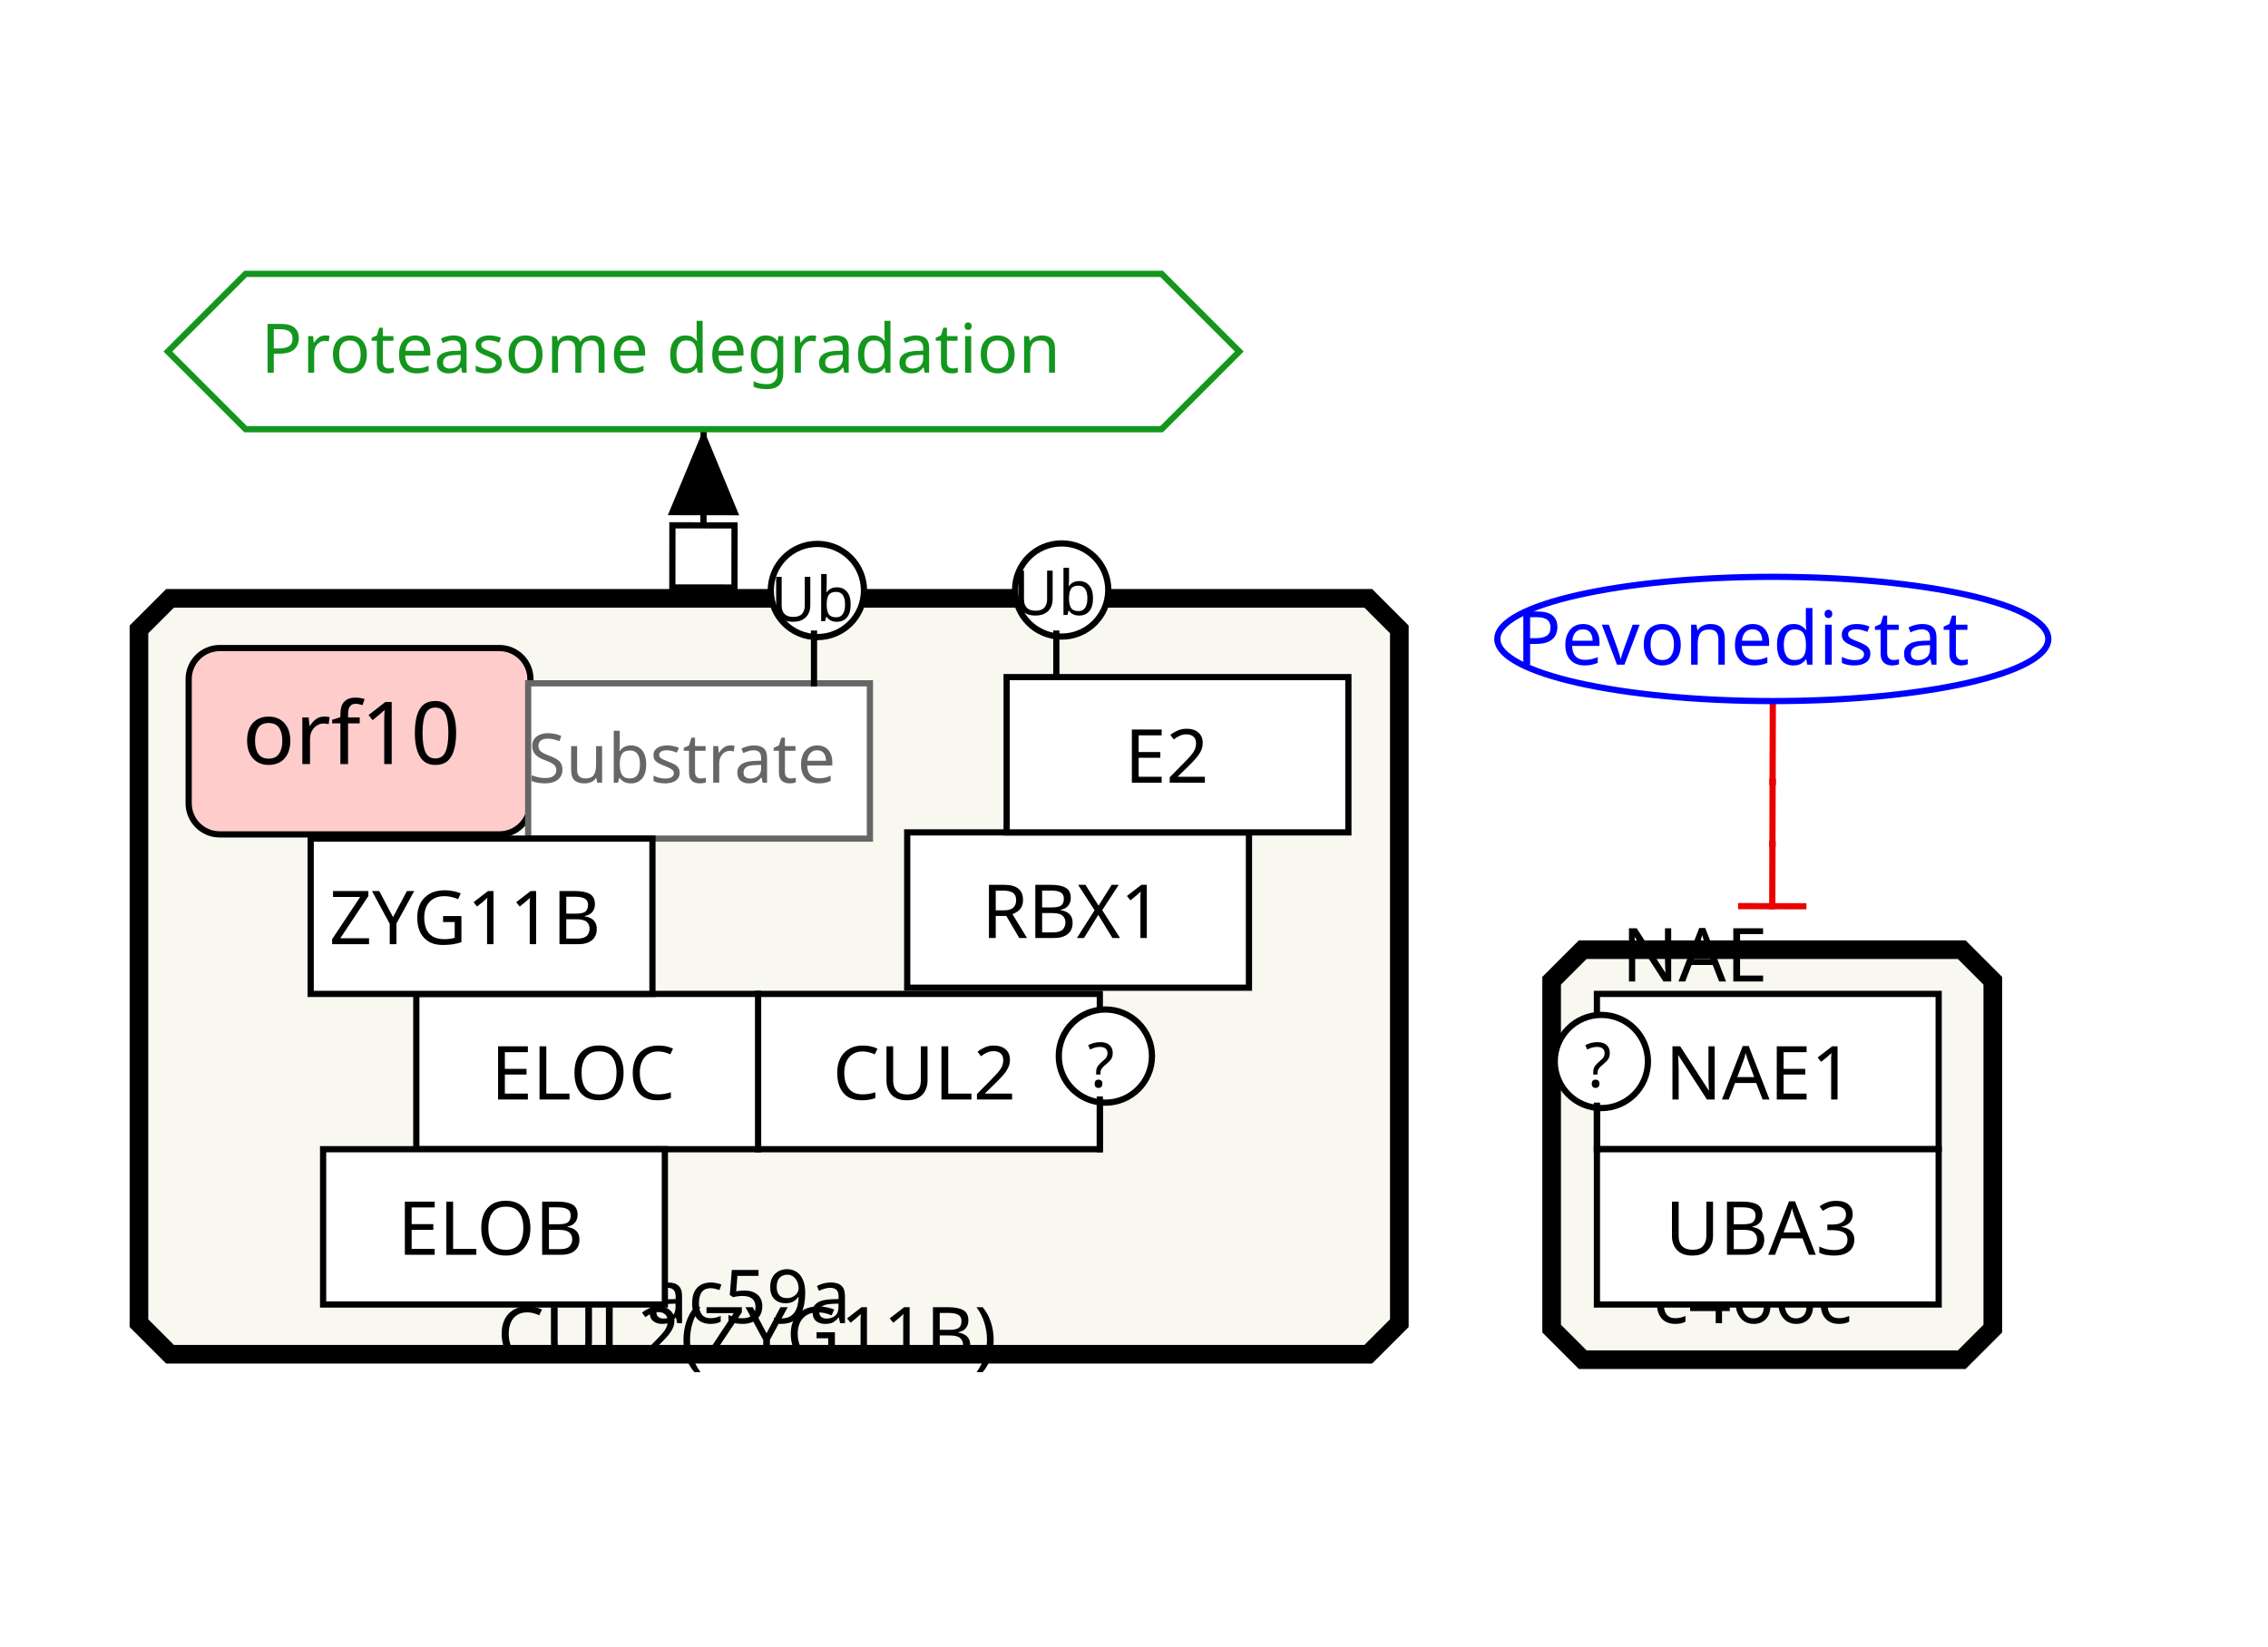
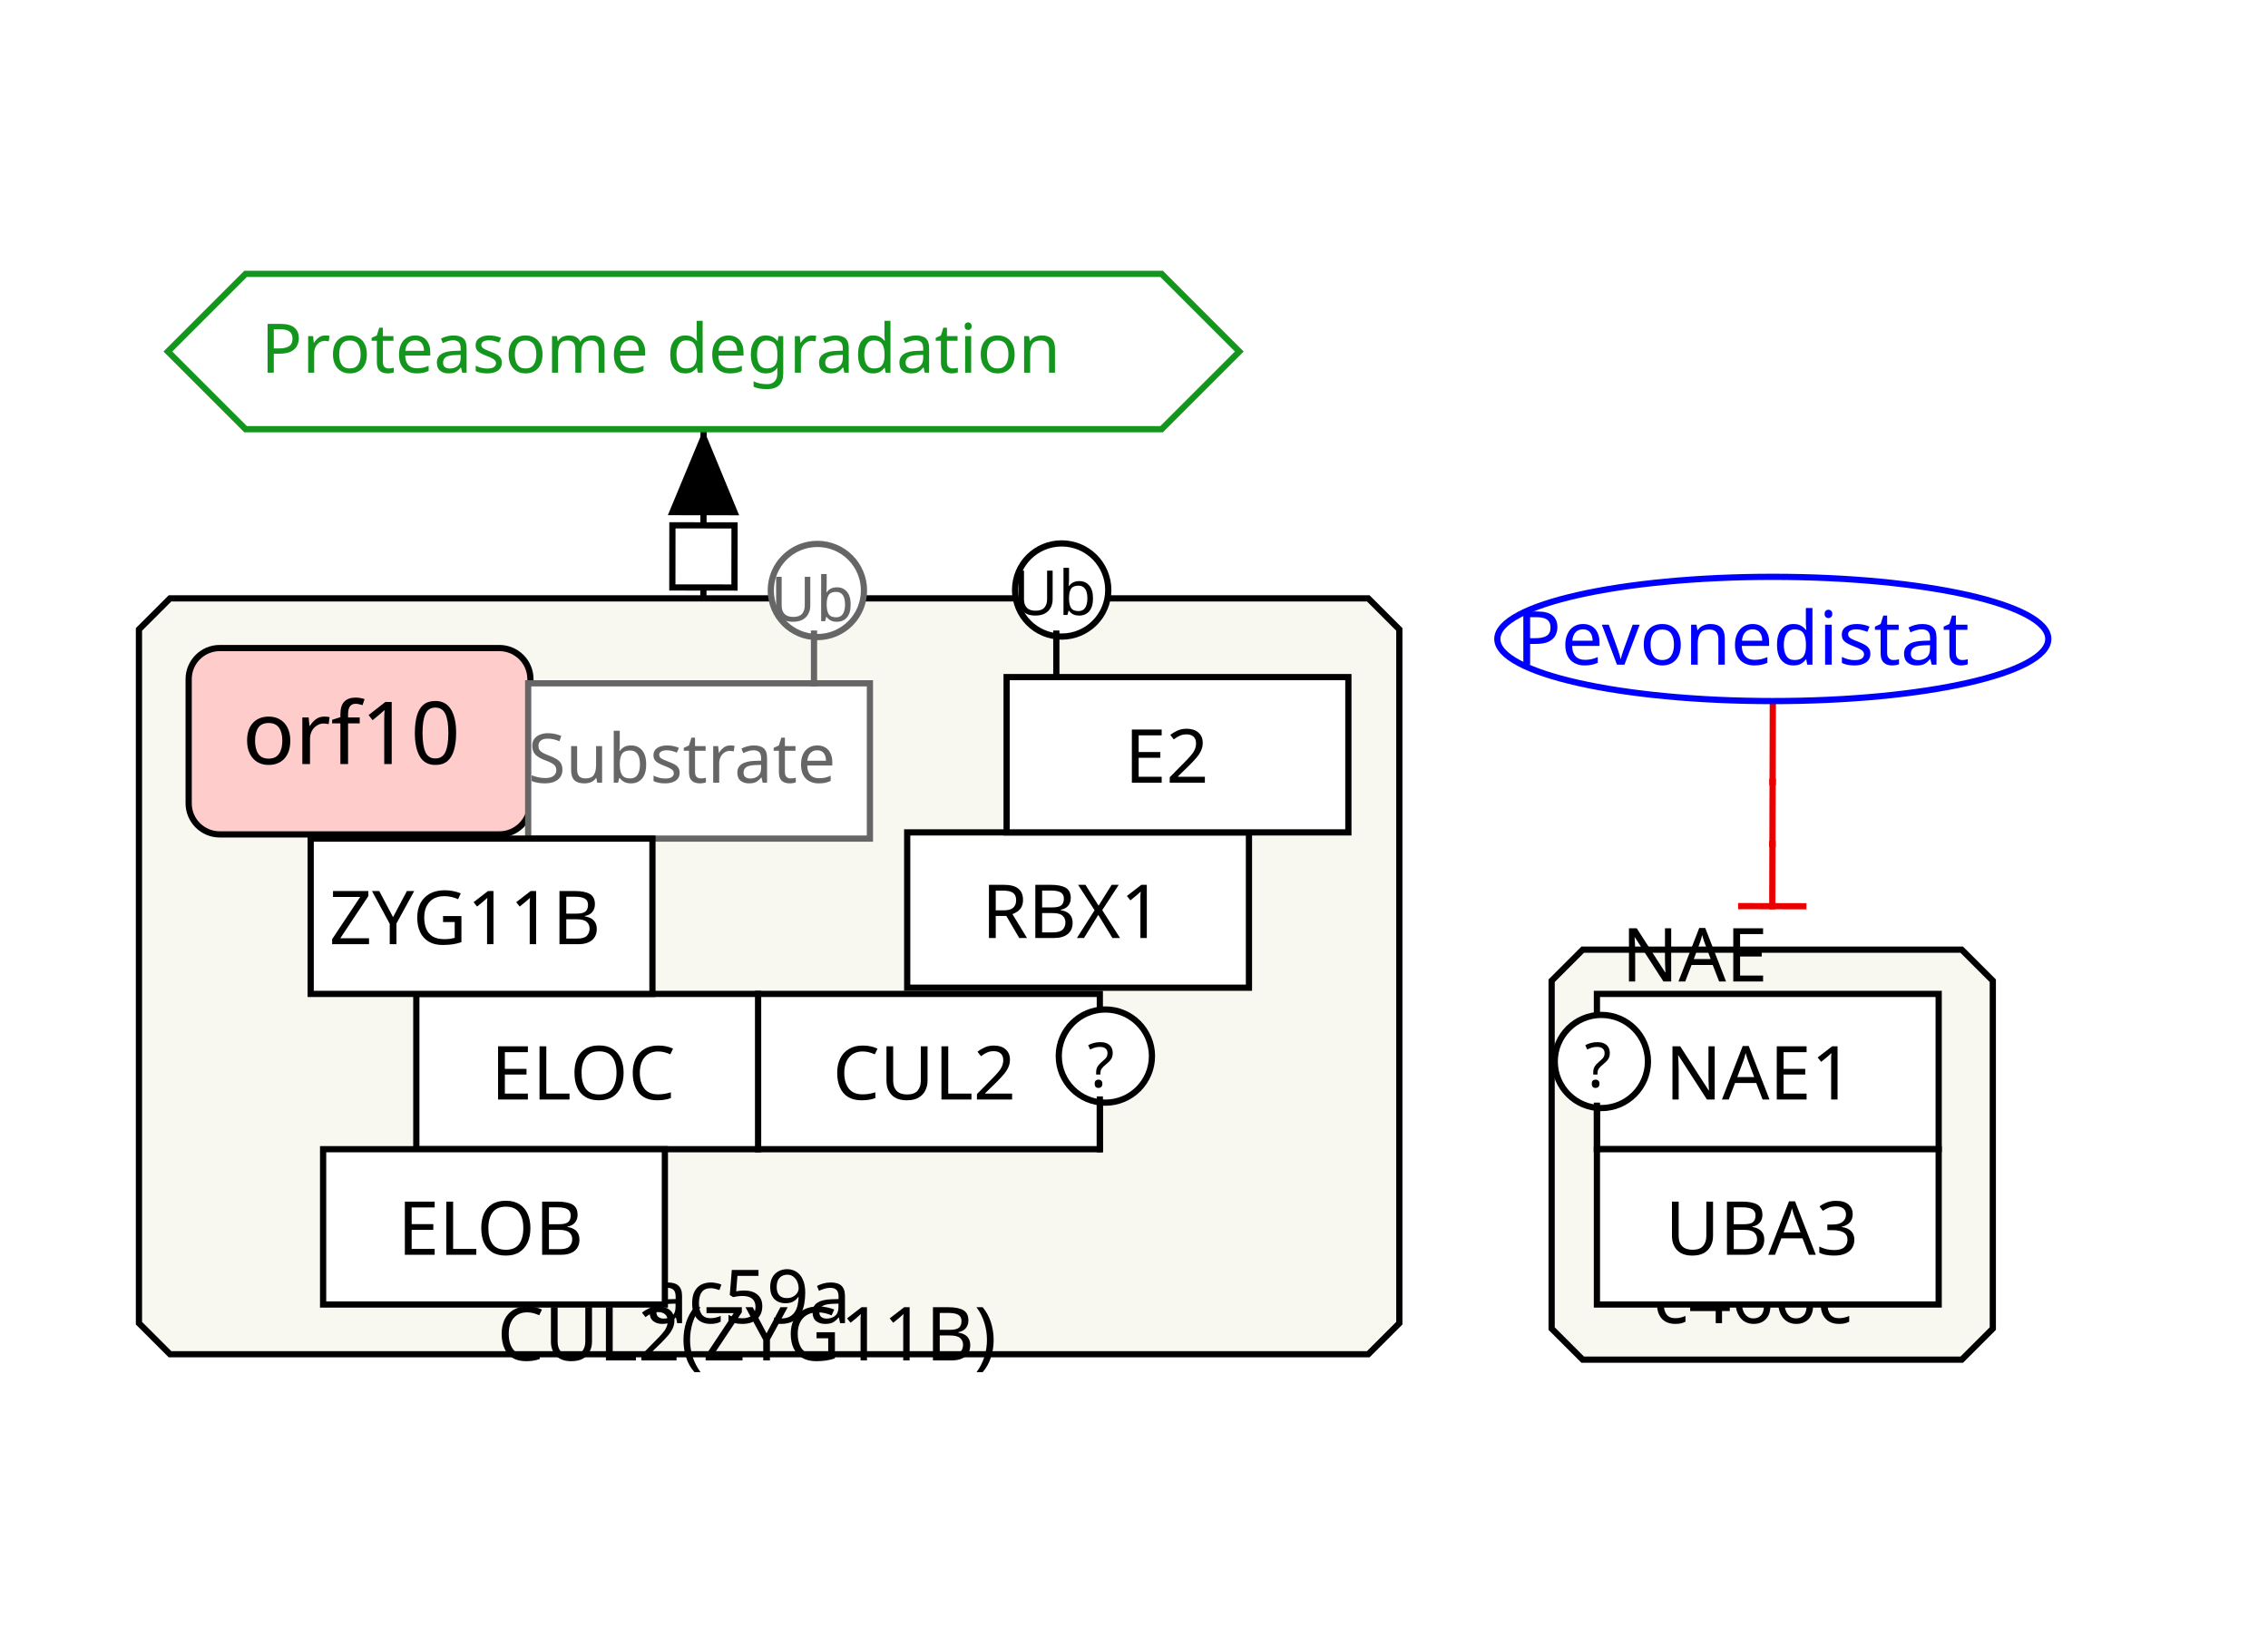
<svg xmlns="http://www.w3.org/2000/svg" fill-opacity="1" color-rendering="auto" color-interpolation="auto" text-rendering="auto" stroke="black" stroke-linecap="square" stroke-miterlimit="10" shape-rendering="auto" stroke-opacity="1" fill="black" stroke-dasharray="none" font-weight="normal" stroke-width="1" viewBox="0 0 365 265" font-family="'Dialog'" font-style="normal" stroke-linejoin="miter" font-size="12px" stroke-dashoffset="0" image-rendering="auto">
  <defs id="genericDefs" />
  <g />
  <defs id="genericDefs" />
  <g>
    <g fill="white" text-rendering="geometricPrecision" color-interpolation="linearRGB" color-rendering="optimizeQuality" stroke="white" image-rendering="optimizeQuality">
      <rect x="-1" width="367" height="267" y="-1" stroke="none" />
+       <path fill="none" d="M285.308 112.859 L285.273 125.87" stroke="rgb(235,0,0)" />
+       <path fill="none" d="M285.247 135.87 L285.22 145.88" stroke="rgb(235,0,0)" />
+       <line y2="145.893" fill="none" x1="280.22" x2="290.22" stroke="rgb(235,0,0)" y1="145.867" />
+       <path fill="none" d="M285.273 125.87 L285.273 125.87" stroke="rgb(235,0,0)" />
+       <path fill="none" d="M285.247 135.87 L285.247 135.87" stroke="rgb(235,0,0)" />
+       <line y2="125.87" fill="none" x1="285.247" x2="285.273" stroke="rgb(235,0,0)" y1="135.87" />
      <path fill="rgb(248,247,240)" d="M254.712 152.88 L315.712 152.88 L320.712 157.88 L320.712 213.88 L315.712 218.88 L254.712 218.88 L249.712 213.88 L249.712 157.88 Z" fill-rule="evenodd" stroke="none" />
-       <path fill="none" d="M254.712 152.88 L315.712 152.88 L320.712 157.88 L320.712 213.88 L315.712 218.88 L254.712 218.88 L249.712 213.88 L249.712 157.88 Z" stroke-width="3" fill-rule="evenodd" stroke="black" />
+       <path fill="none" d="M254.712 152.88 L315.712 152.88 L320.712 157.88 L320.712 213.88 L315.712 218.88 L254.712 218.88 L249.712 213.88 L249.712 157.88 Z" fill-rule="evenodd" stroke="black" />
      <text fill="black" x="266" xml:space="preserve" y="213" font-family="sans-serif" stroke="none">c466c</text>
      <path fill="none" d="M113.184 110.058 L113.203 94.573" stroke="black" />
      <path fill="none" d="M113.215 84.573 L113.234 69.089" stroke="black" />
      <path fill="black" d="M118.957 82.954 L113.234 69.089 L107.477 82.94 Z" stroke="none" />
      <rect x="108.209" width="10" height="10" y="84.573" transform="translate(113.2092,89.5735) rotate(-89.9303) translate(-113.2092,-89.5735)" stroke="none" />
      <rect x="108.209" y="84.573" transform="translate(113.2092,89.5735) rotate(-89.9303) translate(-113.2092,-89.5735)" fill="none" width="10" height="10" stroke="black" />
    </g>
    <g font-size="10px" text-rendering="geometricPrecision" image-rendering="optimizeQuality" color-rendering="optimizeQuality" font-family="sans-serif" color-interpolation="linearRGB" font-weight="bold">
      <text x="113" xml:space="preserve" y="93" stroke="none" />
    </g>
-     <g fill="rgb(235,0,0)" text-rendering="geometricPrecision" color-interpolation="linearRGB" color-rendering="optimizeQuality" stroke="rgb(235,0,0)" image-rendering="optimizeQuality">
-       <path fill="none" d="M285.308 112.859 L285.273 125.87" />
-       <path fill="none" d="M285.247 135.87 L285.22 145.88" />
-       <line y2="145.893" fill="none" x1="280.22" x2="290.22" y1="145.867" />
-       <path fill="none" d="M285.273 125.87 L285.273 125.87" />
-       <path fill="none" d="M285.247 135.87 L285.247 135.87" />
-       <line y2="125.87" fill="none" x1="285.247" x2="285.273" y1="135.87" />
-       <path fill="rgb(248,247,240)" d="M27.363 96.323 L220.201 96.323 L225.201 101.323 L225.201 213.007 L220.201 218.007 L27.363 218.007 L22.363 213.007 L22.363 101.323 Z" fill-rule="evenodd" stroke="none" />
-       <path fill="none" d="M27.363 96.323 L220.201 96.323 L225.201 101.323 L225.201 213.007 L220.201 218.007 L27.363 218.007 L22.363 213.007 L22.363 101.323 Z" stroke-width="3" fill-rule="evenodd" stroke="black" />
+     <g fill="rgb(248,247,240)" text-rendering="geometricPrecision" color-interpolation="linearRGB" color-rendering="optimizeQuality" stroke="rgb(248,247,240)" image-rendering="optimizeQuality">
+       <path d="M27.363 96.323 L220.201 96.323 L225.201 101.323 L225.201 213.007 L220.201 218.007 L27.363 218.007 L22.363 213.007 L22.363 101.323 Z" stroke="none" fill-rule="evenodd" />
+       <path fill="none" d="M27.363 96.323 L220.201 96.323 L225.201 101.323 L225.201 213.007 L220.201 218.007 L27.363 218.007 L22.363 213.007 L22.363 101.323 Z" fill-rule="evenodd" stroke="black" />
      <text fill="black" x="104" xml:space="preserve" y="213" font-family="sans-serif" stroke="none">ac59a</text>
      <rect x="30.363" y="104.323" fill="rgb(255,204,204)" width="55" rx="5" ry="5" height="30" stroke="none" />
      <rect x="30.363" y="104.323" fill="none" width="55" rx="5" ry="5" height="30" stroke="black" />
    </g>
    <g text-rendering="geometricPrecision" font-size="14px" font-family="sans-serif" color-interpolation="linearRGB" color-rendering="optimizeQuality" image-rendering="optimizeQuality">
      <text x="39" xml:space="preserve" y="123" stroke="none">orf10</text>
    </g>
    <g fill="white" text-rendering="geometricPrecision" color-interpolation="linearRGB" color-rendering="optimizeQuality" stroke="white" image-rendering="optimizeQuality">
      <rect x="257" width="55" height="25" y="160" stroke="none" />
      <rect fill="none" x="257" width="55" height="25" y="160" stroke="black" />
      <text fill="black" x="268" xml:space="preserve" y="177" font-family="sans-serif" stroke="none">NAE1</text>
-       <rect x="257" width="55" height="25" y="185" stroke="none" />
-       <rect fill="none" x="257" width="55" height="25" y="185" stroke="black" />
-       <text fill="black" x="268" xml:space="preserve" y="202" font-family="sans-serif" stroke="none">UBA3</text>
+       <ellipse rx="44.334" ry="10" cx="285.308" cy="102.859" stroke="none" />
+       <ellipse rx="44.334" fill="none" ry="10" cx="285.308" cy="102.859" stroke="blue" />
+       <text fill="blue" x="244" xml:space="preserve" y="107" font-family="sans-serif" stroke="none">Pevonedistat</text>
      <path d="M27.022 56.589 L39.522 44.089 L186.946 44.089 L199.446 56.589 L186.946 69.089 L39.522 69.089 Z" stroke="none" fill-rule="evenodd" />
      <path fill="none" d="M27.022 56.589 L39.522 44.089 L186.946 44.089 L199.446 56.589 L186.946 69.089 L39.522 69.089 Z" fill-rule="evenodd" stroke="rgb(20,150,30)" />
    </g>
    <g font-size="11px" fill="rgb(20,150,30)" text-rendering="geometricPrecision" image-rendering="optimizeQuality" color-rendering="optimizeQuality" font-family="sans-serif" stroke="rgb(20,150,30)" color-interpolation="linearRGB">
      <text x="42" xml:space="preserve" y="60" stroke="none">Proteasome degradation</text>
    </g>
    <g fill="white" text-rendering="geometricPrecision" color-interpolation="linearRGB" color-rendering="optimizeQuality" stroke="white" image-rendering="optimizeQuality">
-       <ellipse rx="44.334" ry="10" cx="285.308" cy="102.859" stroke="none" />
-       <ellipse rx="44.334" fill="none" ry="10" cx="285.308" cy="102.859" stroke="blue" />
-       <text fill="blue" x="244" xml:space="preserve" y="107" font-family="sans-serif" stroke="none">Pevonedistat</text>
+       <rect x="257" width="55" height="25" y="185" stroke="none" />
+       <rect fill="none" x="257" width="55" height="25" y="185" stroke="black" />
+       <text fill="black" x="268" xml:space="preserve" y="202" font-family="sans-serif" stroke="none">UBA3</text>
      <circle r="7.5" cx="257.712" cy="170.88" stroke="none" />
      <circle fill="none" r="7.5" cx="257.712" cy="170.88" stroke="black" />
      <line y2="185" fill="none" x1="257" x2="257" stroke="black" y1="178" />
    </g>
    <g text-rendering="geometricPrecision" font-size="10px" font-family="sans-serif" color-interpolation="linearRGB" color-rendering="optimizeQuality" image-rendering="optimizeQuality">
      <text x="255" xml:space="preserve" y="175" stroke="none">?</text>
    </g>
    <g fill="white" text-rendering="geometricPrecision" color-interpolation="linearRGB" color-rendering="optimizeQuality" stroke="white" image-rendering="optimizeQuality">
      <rect x="85" width="55" height="25" y="110" stroke="none" />
      <rect fill="none" x="85" width="55" height="25" y="110" stroke="rgb(102,102,102)" />
    </g>
    <g font-size="11px" fill="rgb(102,102,102)" text-rendering="geometricPrecision" image-rendering="optimizeQuality" color-rendering="optimizeQuality" font-family="sans-serif" stroke="rgb(102,102,102)" color-interpolation="linearRGB">
      <text x="85" xml:space="preserve" y="126" stroke="none">Substrate</text>
    </g>
    <g fill="white" text-rendering="geometricPrecision" color-interpolation="linearRGB" color-rendering="optimizeQuality" stroke="white" image-rendering="optimizeQuality">
      <circle r="7.5" cx="131.545" cy="95.058" stroke="none" />
-       <circle fill="none" r="7.5" cx="131.545" cy="95.058" stroke="black" />
-       <line y2="110" fill="none" x1="131" x2="131" stroke="black" y1="102" />
+       <circle fill="none" r="7.5" cx="131.545" cy="95.058" stroke="rgb(102,102,102)" />
+       <line y2="110" fill="none" x1="131" x2="131" stroke="rgb(102,102,102)" y1="102" />
    </g>
-     <g text-rendering="geometricPrecision" font-size="10px" font-family="sans-serif" color-interpolation="linearRGB" color-rendering="optimizeQuality" image-rendering="optimizeQuality">
+     <g font-size="10px" fill="rgb(102,102,102)" text-rendering="geometricPrecision" image-rendering="optimizeQuality" color-rendering="optimizeQuality" font-family="sans-serif" stroke="rgb(102,102,102)" color-interpolation="linearRGB">
      <text x="124" xml:space="preserve" y="100" stroke="none">Ub</text>
    </g>
    <g fill="white" text-rendering="geometricPrecision" color-interpolation="linearRGB" color-rendering="optimizeQuality" stroke="white" image-rendering="optimizeQuality">
      <rect x="122" width="55" height="25" y="160" stroke="none" />
      <rect fill="none" x="122" width="55" height="25" y="160" stroke="black" />
      <text fill="black" x="134" xml:space="preserve" y="177" font-family="sans-serif" stroke="none">CUL2</text>
      <rect x="67" width="55" height="25" y="160" stroke="none" />
      <rect fill="none" x="67" width="55" height="25" y="160" stroke="black" />
      <text fill="black" x="79" xml:space="preserve" y="177" font-family="sans-serif" stroke="none">ELOC</text>
      <circle r="7.5" cx="177.892" cy="170.007" stroke="none" />
      <circle fill="none" r="7.5" cx="177.892" cy="170.007" stroke="black" />
      <line y2="185" fill="none" x1="177" x2="177" stroke="black" y1="177" />
    </g>
    <g text-rendering="geometricPrecision" font-size="10px" font-family="sans-serif" color-interpolation="linearRGB" color-rendering="optimizeQuality" image-rendering="optimizeQuality">
      <text x="175" xml:space="preserve" y="175" stroke="none">?</text>
    </g>
    <g fill="white" text-rendering="geometricPrecision" color-interpolation="linearRGB" color-rendering="optimizeQuality" stroke="white" image-rendering="optimizeQuality">
      <rect x="52" width="55" height="25" y="185" stroke="none" />
      <rect fill="none" x="52" width="55" height="25" y="185" stroke="black" />
      <text fill="black" x="64" xml:space="preserve" y="202" font-family="sans-serif" stroke="none">ELOB</text>
      <rect x="146" width="55" height="25" y="134" stroke="none" />
      <rect fill="none" x="146" width="55" height="25" y="134" stroke="black" />
      <text fill="black" x="158" xml:space="preserve" y="151" font-family="sans-serif" stroke="none">RBX1</text>
      <rect x="162" width="55" height="25" y="109" stroke="none" />
      <rect fill="none" x="162" width="55" height="25" y="109" stroke="black" />
      <text fill="black" x="181" xml:space="preserve" y="126" font-family="sans-serif" stroke="none">E2</text>
      <rect x="50" width="55" height="25" y="135" stroke="none" />
      <rect fill="none" x="50" width="55" height="25" y="135" stroke="black" />
      <text fill="black" x="53" xml:space="preserve" y="152" font-family="sans-serif" stroke="none">ZYG11B</text>
      <circle r="7.5" cx="170.859" cy="94.977" stroke="none" />
      <circle fill="none" r="7.5" cx="170.859" cy="94.977" stroke="black" />
      <line y2="109" fill="none" x1="170" x2="170" stroke="black" y1="102" />
    </g>
    <g text-rendering="geometricPrecision" font-size="10px" font-family="sans-serif" color-interpolation="linearRGB" color-rendering="optimizeQuality" image-rendering="optimizeQuality">
      <text x="163" xml:space="preserve" y="99" stroke="none">Ub</text>
      <text x="80" xml:space="preserve" font-size="12px" y="219" font-family="'Dialog'" stroke="none">CUL2(ZYG11B)</text>
      <text x="261" xml:space="preserve" font-size="12px" y="158" font-family="'Dialog'" stroke="none">NAE</text>
    </g>
  </g>
</svg>
